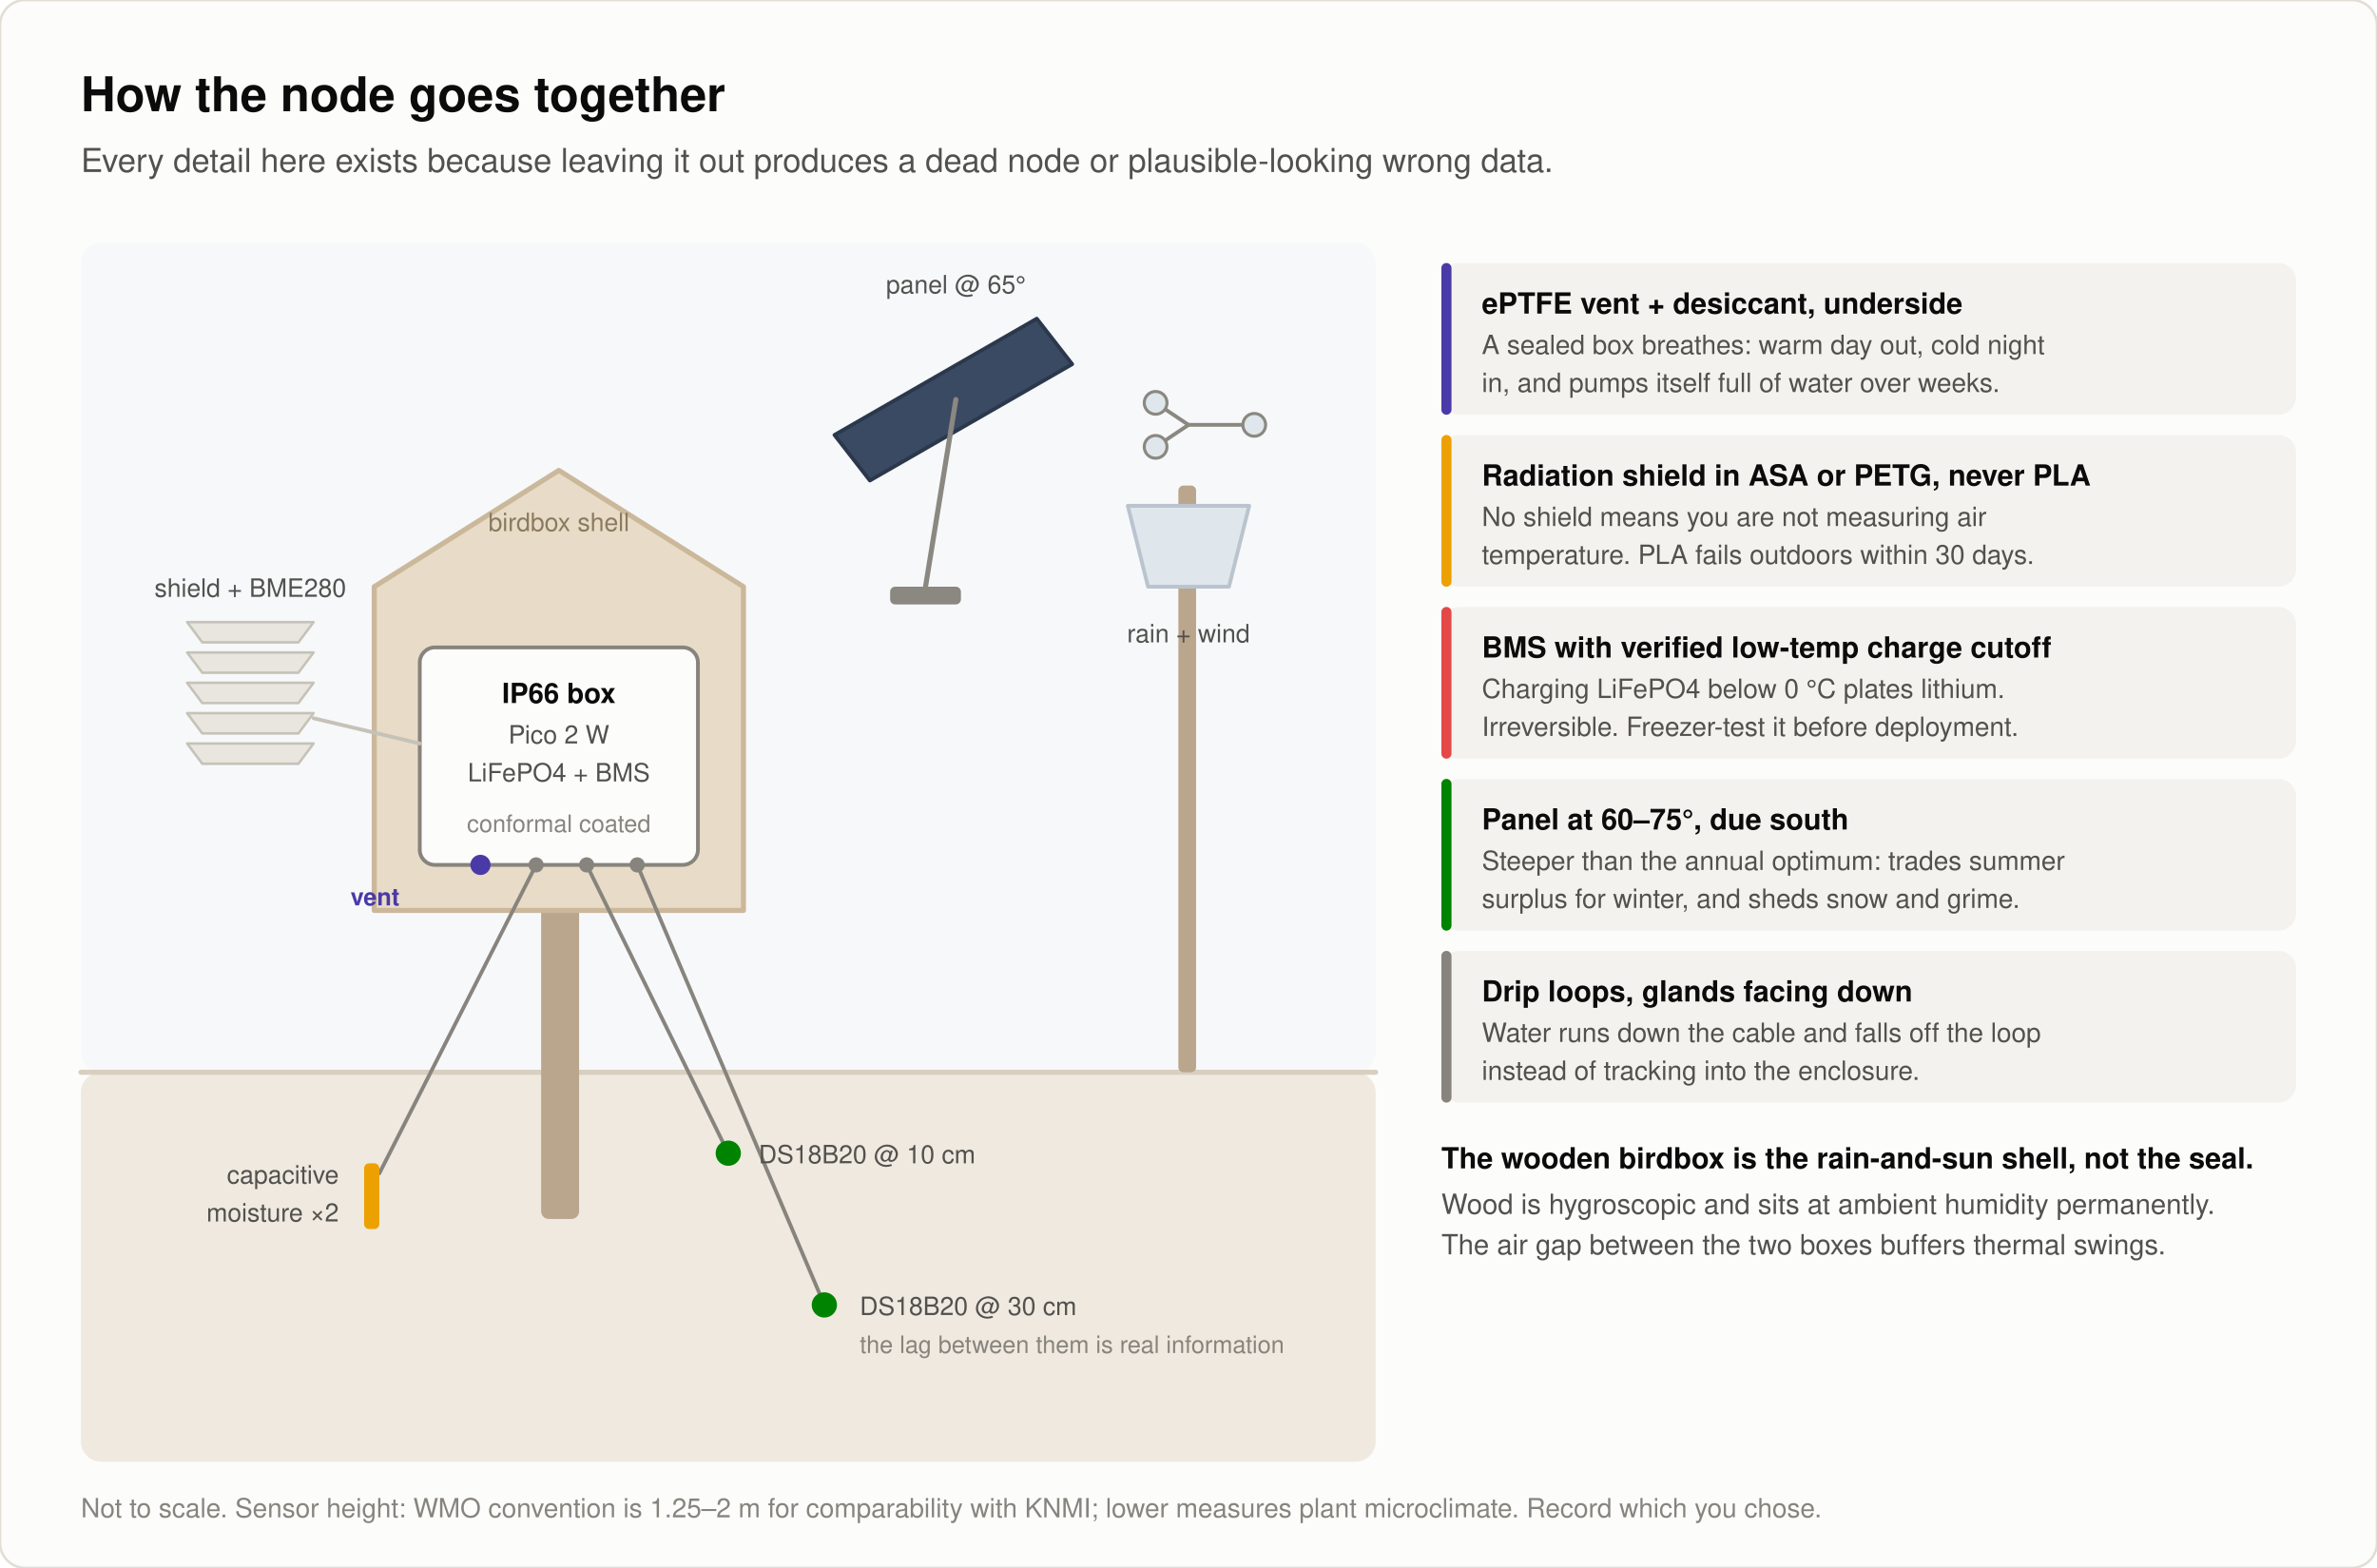
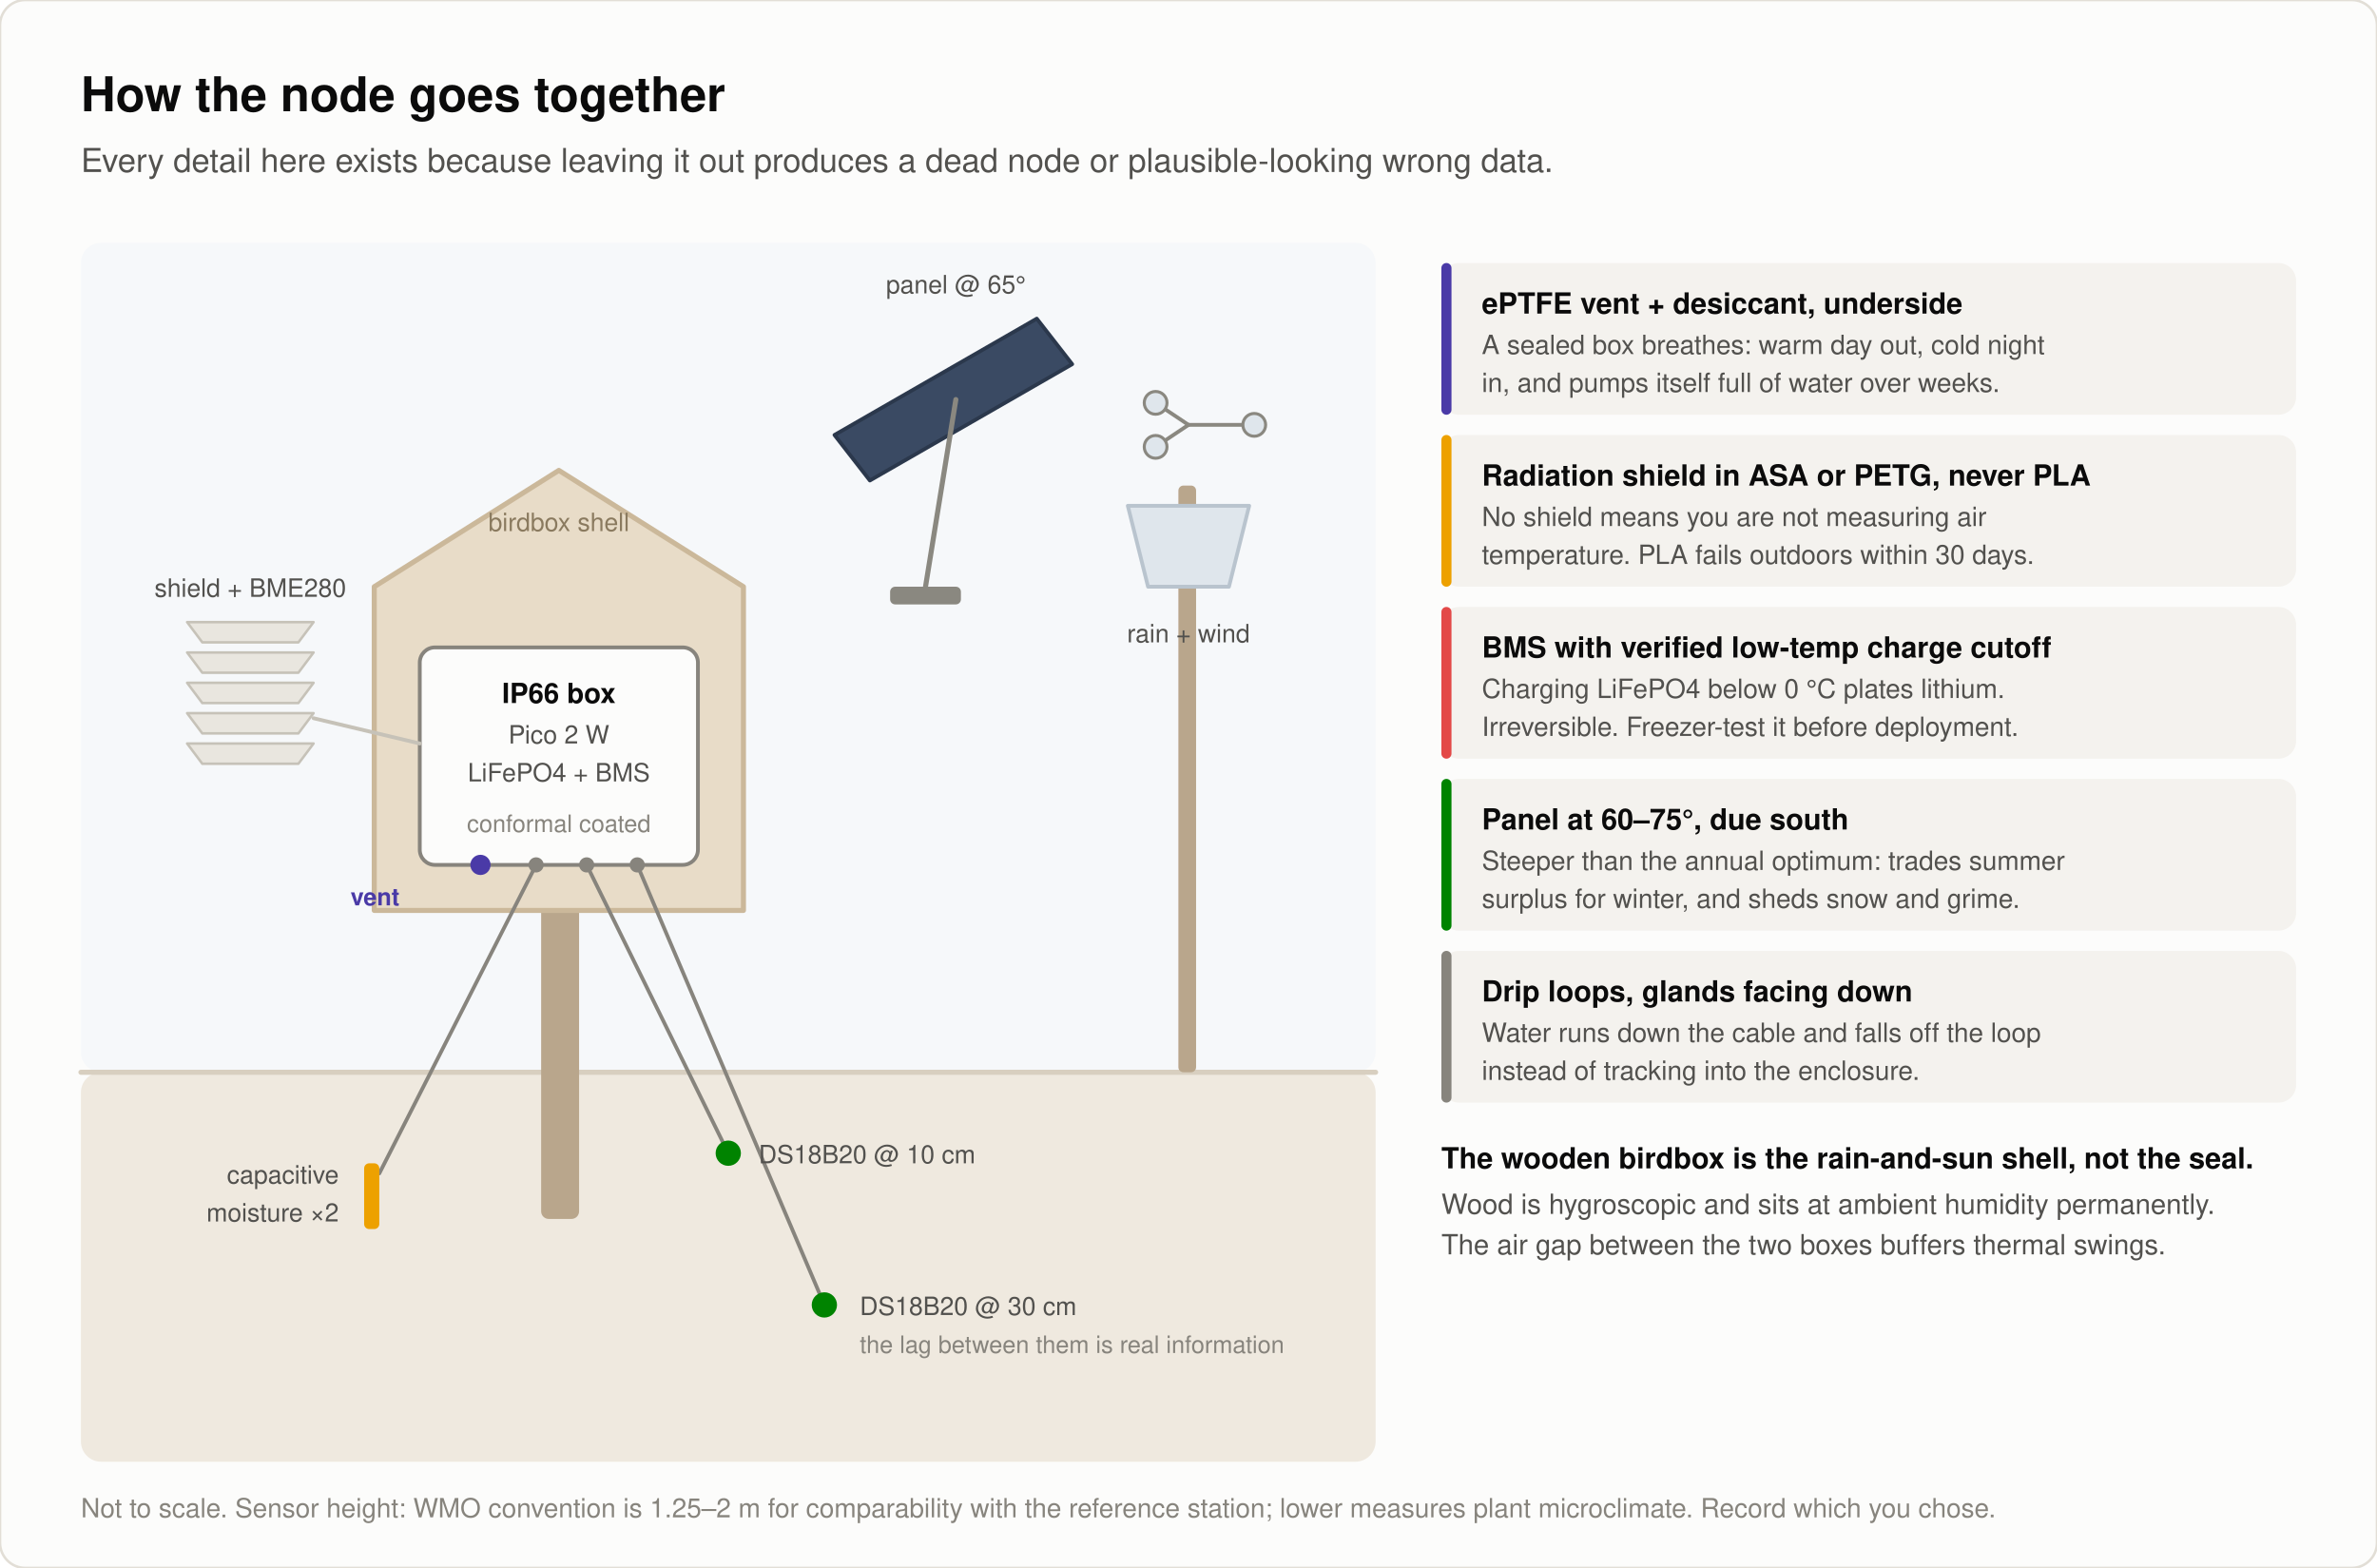
<svg xmlns="http://www.w3.org/2000/svg" viewBox="0 0 940 620" width="940" height="620" role="img" aria-label="Field node build - cross-section">
  <rect x="0.0" y="0.0" width="940.0" height="620.0" rx="10" fill="#fcfcfb" stroke="#e2ded6" stroke-width="1" />
  <text x="32.0" y="44.0" font-family="Helvetica, Arial, sans-serif" font-size="19" font-weight="bold" fill="#0b0b0b" text-anchor="start">How the node goes together</text>
  <text x="32.0" y="68.0" font-family="Helvetica, Arial, sans-serif" font-size="13" font-weight="normal" fill="#52514e" text-anchor="start">Every detail here exists because leaving it out produces a dead node or plausible-looking wrong data.</text>
  <rect x="32.0" y="96.0" width="512.0" height="328.0" rx="8" fill="#f6f8fa" />
  <rect x="32.0" y="424.0" width="512.0" height="154.0" rx="8" fill="#efe9df" />
  <line x1="32.0" y1="424.0" x2="544.0" y2="424.0" stroke="#d8cfc0" stroke-width="2" stroke-linecap="round" />
  <rect x="214.0" y="232.0" width="15.0" height="250.0" rx="3" fill="#b9a68c" />
  <path d="M148,232 L221,186 L294,232 L294,360 L148,360 Z" fill="#e8dcc8" stroke="#cbb89a" stroke-width="2" stroke-linecap="round" stroke-linejoin="round" />
  <text x="221.0" y="210.0" font-family="Helvetica, Arial, sans-serif" font-size="10" font-weight="normal" fill="#8a7a5f" text-anchor="middle">birdbox shell</text>
  <rect x="166.0" y="256.0" width="110.0" height="86.0" rx="6" fill="#fcfcfb" stroke="#87847d" stroke-width="1.5" />
  <text x="221.0" y="278.0" font-family="Helvetica, Arial, sans-serif" font-size="11" font-weight="bold" fill="#0b0b0b" text-anchor="middle">IP66 box</text>
  <text x="221.0" y="294.0" font-family="Helvetica, Arial, sans-serif" font-size="10" font-weight="normal" fill="#52514e" text-anchor="middle">Pico 2 W</text>
  <text x="221.0" y="309.0" font-family="Helvetica, Arial, sans-serif" font-size="10" font-weight="normal" fill="#52514e" text-anchor="middle">LiFePO4 + BMS</text>
  <text x="221.0" y="329.0" font-family="Helvetica, Arial, sans-serif" font-size="9.5" font-weight="normal" fill="#87847d" text-anchor="middle">conformal coated</text>
  <circle cx="190.0" cy="342.0" r="4.0" fill="#4a3aa7" />
  <text x="158.0" y="358.0" font-family="Helvetica, Arial, sans-serif" font-size="9.5" font-weight="bold" fill="#4a3aa7" text-anchor="end">vent</text>
  <circle cx="212.0" cy="342.0" r="3.0" fill="#87847d" />
  <circle cx="232.0" cy="342.0" r="3.0" fill="#87847d" />
  <circle cx="252.0" cy="342.0" r="3.0" fill="#87847d" />
  <path d="M330,172 L410,126 L424,144 L344,190 Z" fill="#3a4a63" stroke="#2b384c" stroke-width="1.5" stroke-linecap="round" stroke-linejoin="round" />
  <line x1="378.0" y1="158.0" x2="366.0" y2="232.0" stroke="#8a8880" stroke-width="2" stroke-linecap="round" />
  <rect x="352.0" y="232.0" width="28.0" height="7.0" rx="2" fill="#8a8880" />
  <text x="378.0" y="116.0" font-family="Helvetica, Arial, sans-serif" font-size="10" font-weight="normal" fill="#52514e" text-anchor="middle">panel @ 65°</text>
  <path d="M74,246 L124,246 L118,254 L80,254 Z" fill="#e9e6df" stroke="#c6c2b8" stroke-width="1" stroke-linecap="round" stroke-linejoin="round" />
  <path d="M74,258 L124,258 L118,266 L80,266 Z" fill="#e9e6df" stroke="#c6c2b8" stroke-width="1" stroke-linecap="round" stroke-linejoin="round" />
  <path d="M74,270 L124,270 L118,278 L80,278 Z" fill="#e9e6df" stroke="#c6c2b8" stroke-width="1" stroke-linecap="round" stroke-linejoin="round" />
  <path d="M74,282 L124,282 L118,290 L80,290 Z" fill="#e9e6df" stroke="#c6c2b8" stroke-width="1" stroke-linecap="round" stroke-linejoin="round" />
  <path d="M74,294 L124,294 L118,302 L80,302 Z" fill="#e9e6df" stroke="#c6c2b8" stroke-width="1" stroke-linecap="round" stroke-linejoin="round" />
  <line x1="124.0" y1="284.0" x2="166.0" y2="294.0" stroke="#c6c2b8" stroke-width="1.5" stroke-linecap="round" />
  <text x="99.0" y="236.0" font-family="Helvetica, Arial, sans-serif" font-size="10" font-weight="normal" fill="#52514e" text-anchor="middle">shield + BME280</text>
  <rect x="466.0" y="192.0" width="7.0" height="232.0" rx="2" fill="#b9a68c" />
  <path d="M446,200 L494,200 L486,232 L454,232 Z" fill="#dfe6ec" stroke="#b9c4ce" stroke-width="1.5" stroke-linecap="round" stroke-linejoin="round" />
  <line x1="470.0" y1="168.0" x2="496.0" y2="168.0" stroke="#8a8880" stroke-width="1.5" stroke-linecap="round" />
  <circle cx="496.0" cy="168.0" r="4.5" fill="#dfe6ec" stroke="#8a8880" stroke-width="1.2" />
  <line x1="470.0" y1="168.0" x2="457.0" y2="176.7" stroke="#8a8880" stroke-width="1.5" stroke-linecap="round" />
  <circle cx="457.0" cy="176.7" r="4.5" fill="#dfe6ec" stroke="#8a8880" stroke-width="1.2" />
  <line x1="470.0" y1="168.0" x2="457.0" y2="159.3" stroke="#8a8880" stroke-width="1.5" stroke-linecap="round" />
  <circle cx="457.0" cy="159.3" r="4.5" fill="#dfe6ec" stroke="#8a8880" stroke-width="1.2" />
  <text x="470.0" y="254.0" font-family="Helvetica, Arial, sans-serif" font-size="10" font-weight="normal" fill="#52514e" text-anchor="middle">rain + wind</text>
  <line x1="232.0" y1="342.0" x2="288.0" y2="456.0" stroke="#87847d" stroke-width="1.5" stroke-linecap="round" />
  <line x1="252.0" y1="342.0" x2="326.0" y2="516.0" stroke="#87847d" stroke-width="1.5" stroke-linecap="round" />
  <circle cx="288.0" cy="456.0" r="5.0" fill="#008300" />
  <circle cx="326.0" cy="516.0" r="5.0" fill="#008300" />
  <line x1="212.0" y1="342.0" x2="150.0" y2="464.0" stroke="#87847d" stroke-width="1.5" stroke-linecap="round" />
  <rect x="144.0" y="460.0" width="6.0" height="26.0" rx="2" fill="#eda100" />
  <text x="134.0" y="468.0" font-family="Helvetica, Arial, sans-serif" font-size="10" font-weight="normal" fill="#52514e" text-anchor="end">capacitive</text>
  <text x="134.0" y="483.0" font-family="Helvetica, Arial, sans-serif" font-size="10" font-weight="normal" fill="#52514e" text-anchor="end">moisture ×2</text>
  <text x="300.0" y="460.0" font-family="Helvetica, Arial, sans-serif" font-size="10" font-weight="normal" fill="#52514e" text-anchor="start">DS18B20 @ 10 cm</text>
  <text x="340.0" y="520.0" font-family="Helvetica, Arial, sans-serif" font-size="10" font-weight="normal" fill="#52514e" text-anchor="start">DS18B20 @ 30 cm</text>
  <text x="340.0" y="535.0" font-family="Helvetica, Arial, sans-serif" font-size="9.5" font-weight="normal" fill="#87847d" text-anchor="start">the lag between them is real information</text>
  <rect x="570.0" y="104.0" width="338.0" height="60.0" rx="7" fill="#f4f2ee" />
  <rect x="570.0" y="104.0" width="4.0" height="60.0" rx="2" fill="#4a3aa7" />
  <text x="586.0" y="124.0" font-family="Helvetica, Arial, sans-serif" font-size="11.5" font-weight="bold" fill="#0b0b0b" text-anchor="start">ePTFE vent + desiccant, underside</text>
  <text x="586.0" y="140.0" font-family="Helvetica, Arial, sans-serif" font-size="10.5" font-weight="normal" fill="#52514e" text-anchor="start">A sealed box breathes: warm day out, cold night</text>
  <text x="586.0" y="155.0" font-family="Helvetica, Arial, sans-serif" font-size="10.5" font-weight="normal" fill="#52514e" text-anchor="start">in, and pumps itself full of water over weeks.</text>
  <rect x="570.0" y="172.0" width="338.0" height="60.0" rx="7" fill="#f4f2ee" />
  <rect x="570.0" y="172.0" width="4.0" height="60.0" rx="2" fill="#eda100" />
  <text x="586.0" y="192.0" font-family="Helvetica, Arial, sans-serif" font-size="11.5" font-weight="bold" fill="#0b0b0b" text-anchor="start">Radiation shield in ASA or PETG, never PLA</text>
  <text x="586.0" y="208.0" font-family="Helvetica, Arial, sans-serif" font-size="10.5" font-weight="normal" fill="#52514e" text-anchor="start">No shield means you are not measuring air</text>
  <text x="586.0" y="223.0" font-family="Helvetica, Arial, sans-serif" font-size="10.5" font-weight="normal" fill="#52514e" text-anchor="start">temperature. PLA fails outdoors within 30 days.</text>
  <rect x="570.0" y="240.0" width="338.0" height="60.0" rx="7" fill="#f4f2ee" />
  <rect x="570.0" y="240.0" width="4.0" height="60.0" rx="2" fill="#e34948" />
  <text x="586.0" y="260.0" font-family="Helvetica, Arial, sans-serif" font-size="11.5" font-weight="bold" fill="#0b0b0b" text-anchor="start">BMS with verified low-temp charge cutoff</text>
  <text x="586.0" y="276.0" font-family="Helvetica, Arial, sans-serif" font-size="10.5" font-weight="normal" fill="#52514e" text-anchor="start">Charging LiFePO4 below 0 °C plates lithium.</text>
  <text x="586.0" y="291.0" font-family="Helvetica, Arial, sans-serif" font-size="10.5" font-weight="normal" fill="#52514e" text-anchor="start">Irreversible. Freezer-test it before deployment.</text>
  <rect x="570.0" y="308.0" width="338.0" height="60.0" rx="7" fill="#f4f2ee" />
  <rect x="570.0" y="308.0" width="4.0" height="60.0" rx="2" fill="#008300" />
  <text x="586.0" y="328.0" font-family="Helvetica, Arial, sans-serif" font-size="11.5" font-weight="bold" fill="#0b0b0b" text-anchor="start">Panel at 60–75°, due south</text>
  <text x="586.0" y="344.0" font-family="Helvetica, Arial, sans-serif" font-size="10.5" font-weight="normal" fill="#52514e" text-anchor="start">Steeper than the annual optimum: trades summer</text>
  <text x="586.0" y="359.0" font-family="Helvetica, Arial, sans-serif" font-size="10.5" font-weight="normal" fill="#52514e" text-anchor="start">surplus for winter, and sheds snow and grime.</text>
  <rect x="570.0" y="376.0" width="338.0" height="60.0" rx="7" fill="#f4f2ee" />
  <rect x="570.0" y="376.0" width="4.0" height="60.0" rx="2" fill="#87847d" />
  <text x="586.0" y="396.0" font-family="Helvetica, Arial, sans-serif" font-size="11.5" font-weight="bold" fill="#0b0b0b" text-anchor="start">Drip loops, glands facing down</text>
  <text x="586.0" y="412.0" font-family="Helvetica, Arial, sans-serif" font-size="10.5" font-weight="normal" fill="#52514e" text-anchor="start">Water runs down the cable and falls off the loop</text>
  <text x="586.0" y="427.0" font-family="Helvetica, Arial, sans-serif" font-size="10.5" font-weight="normal" fill="#52514e" text-anchor="start">instead of tracking into the enclosure.</text>
  <text x="570.0" y="462.0" font-family="Helvetica, Arial, sans-serif" font-size="11.5" font-weight="bold" fill="#0b0b0b" text-anchor="start">The wooden birdbox is the rain-and-sun shell, not the seal.</text>
  <text x="570.0" y="480.0" font-family="Helvetica, Arial, sans-serif" font-size="11" font-weight="normal" fill="#52514e" text-anchor="start">Wood is hygroscopic and sits at ambient humidity permanently.</text>
  <text x="570.0" y="496.0" font-family="Helvetica, Arial, sans-serif" font-size="11" font-weight="normal" fill="#52514e" text-anchor="start">The air gap between the two boxes buffers thermal swings.</text>
-   <text x="32.0" y="600.0" font-family="Helvetica, Arial, sans-serif" font-size="10.5" font-weight="normal" fill="#87847d" text-anchor="start">Not to scale. Sensor height: WMO convention is 1.25–2 m for comparability with KNMI; lower measures plant microclimate. Record which you chose.</text>
+   <text x="32.0" y="600.0" font-family="Helvetica, Arial, sans-serif" font-size="10.5" font-weight="normal" fill="#87847d" text-anchor="start">Not to scale. Sensor height: WMO convention is 1.25–2 m for comparability with the reference station; lower measures plant microclimate. Record which you chose.</text>
</svg>
